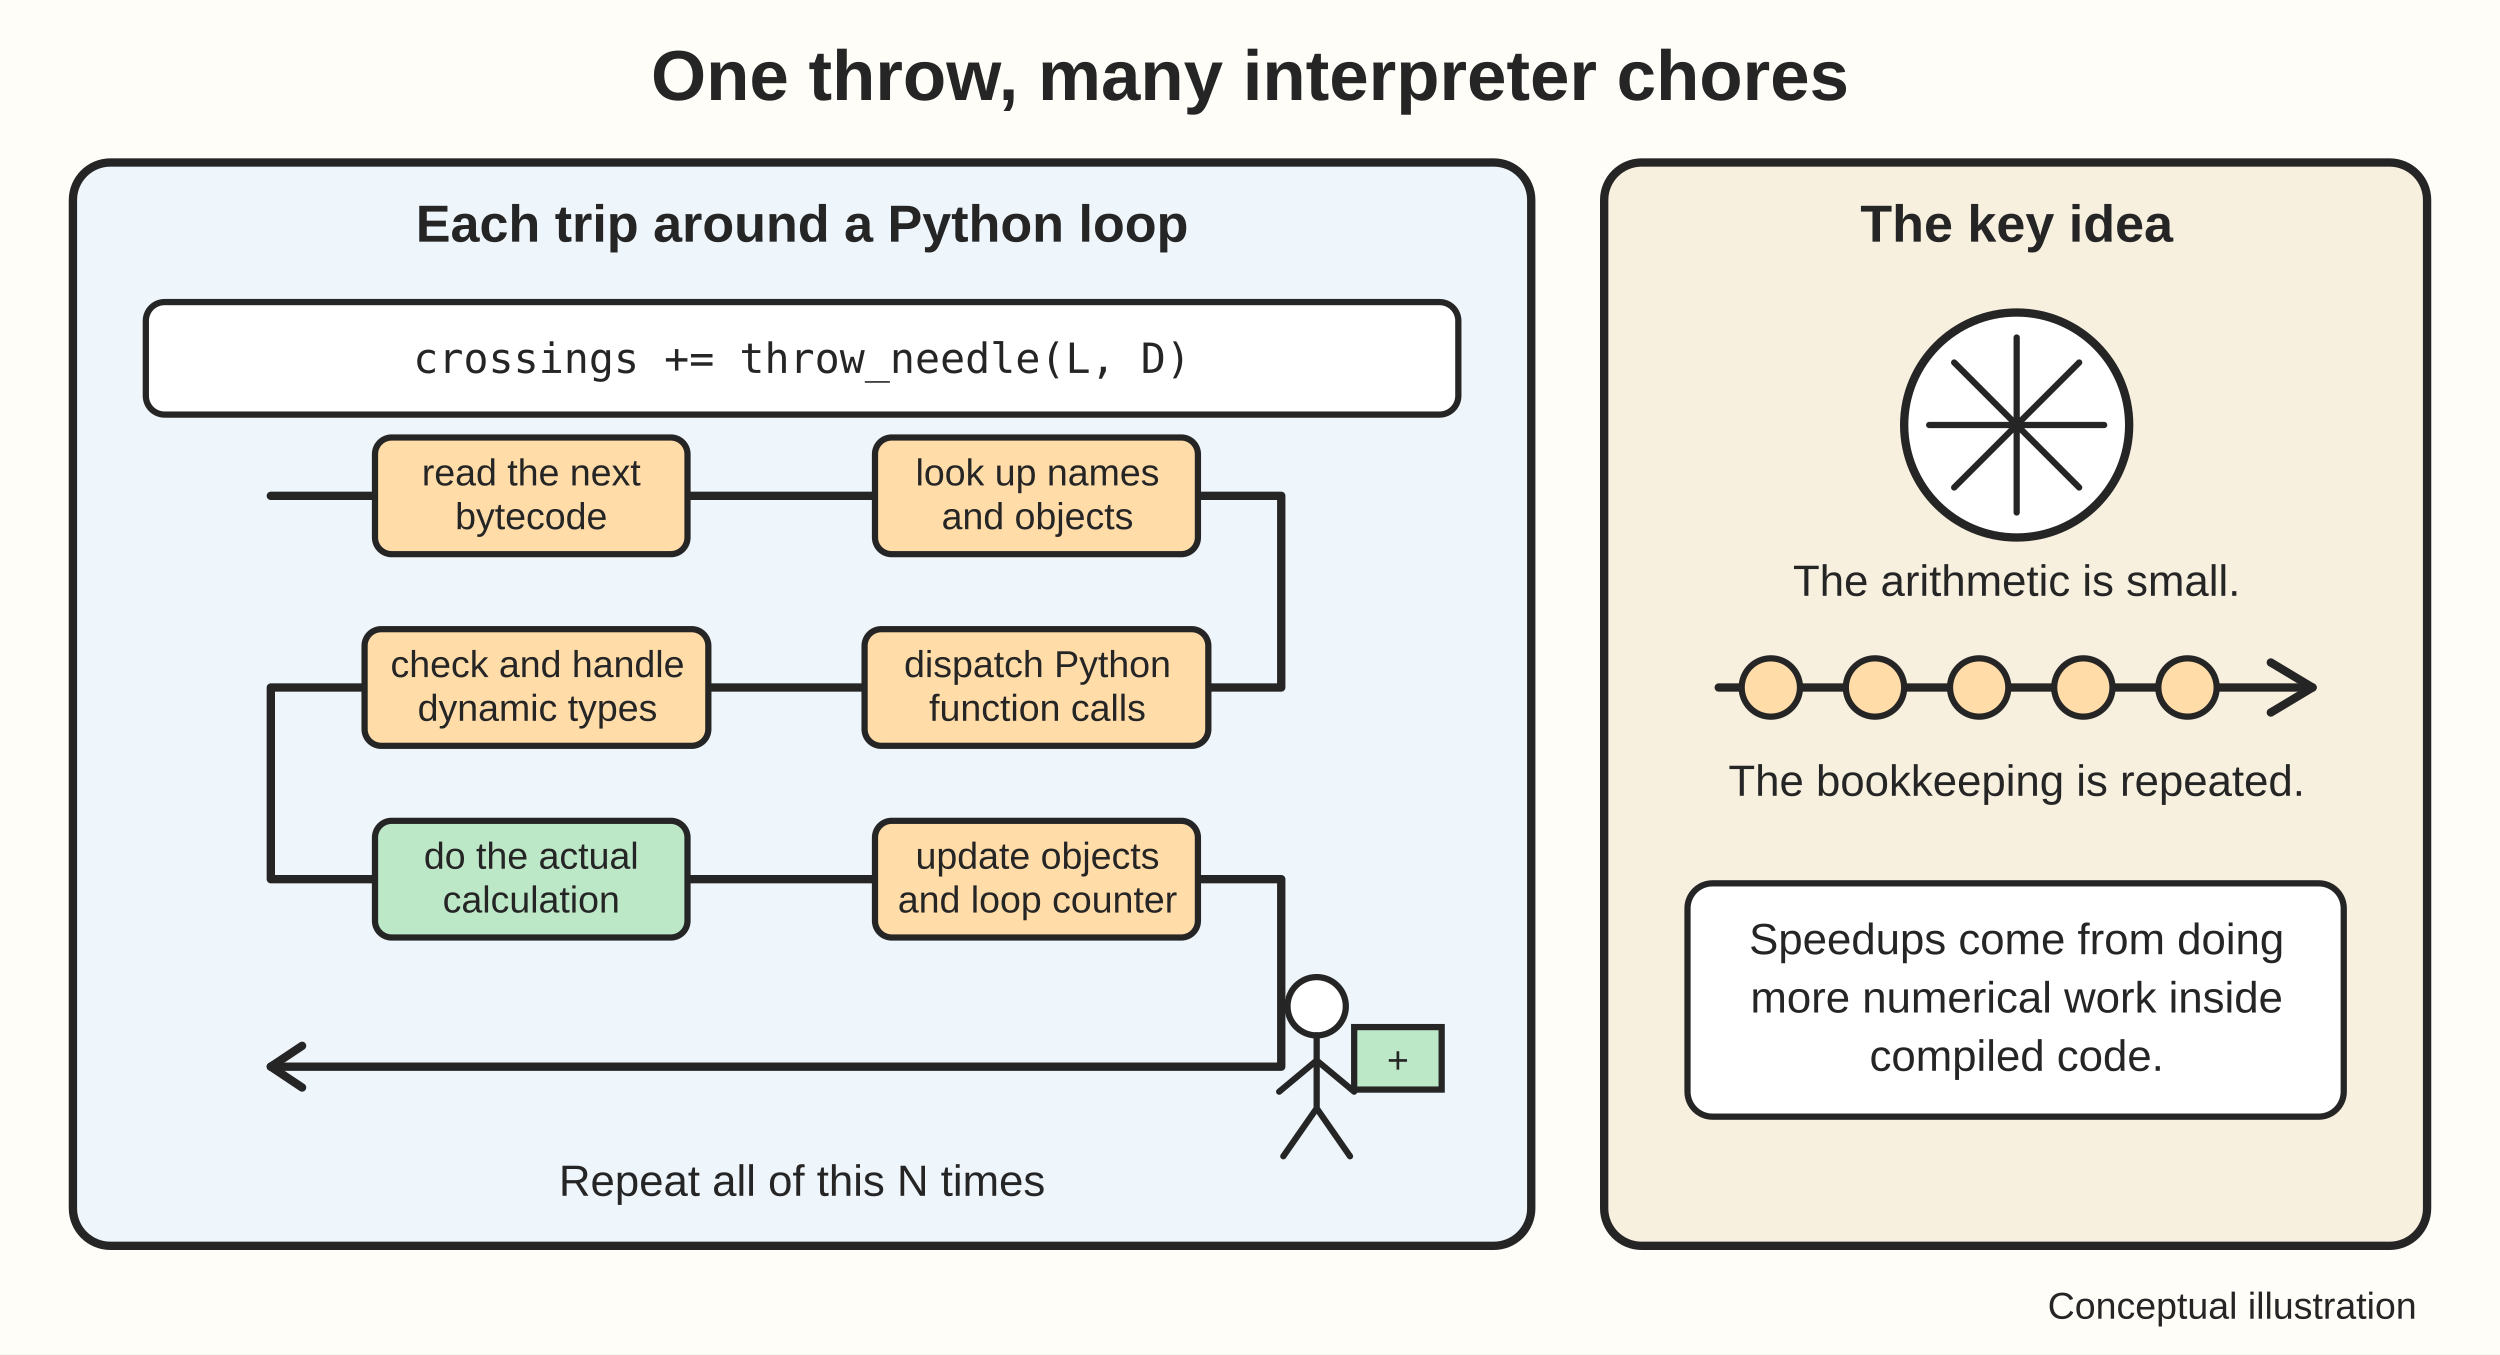
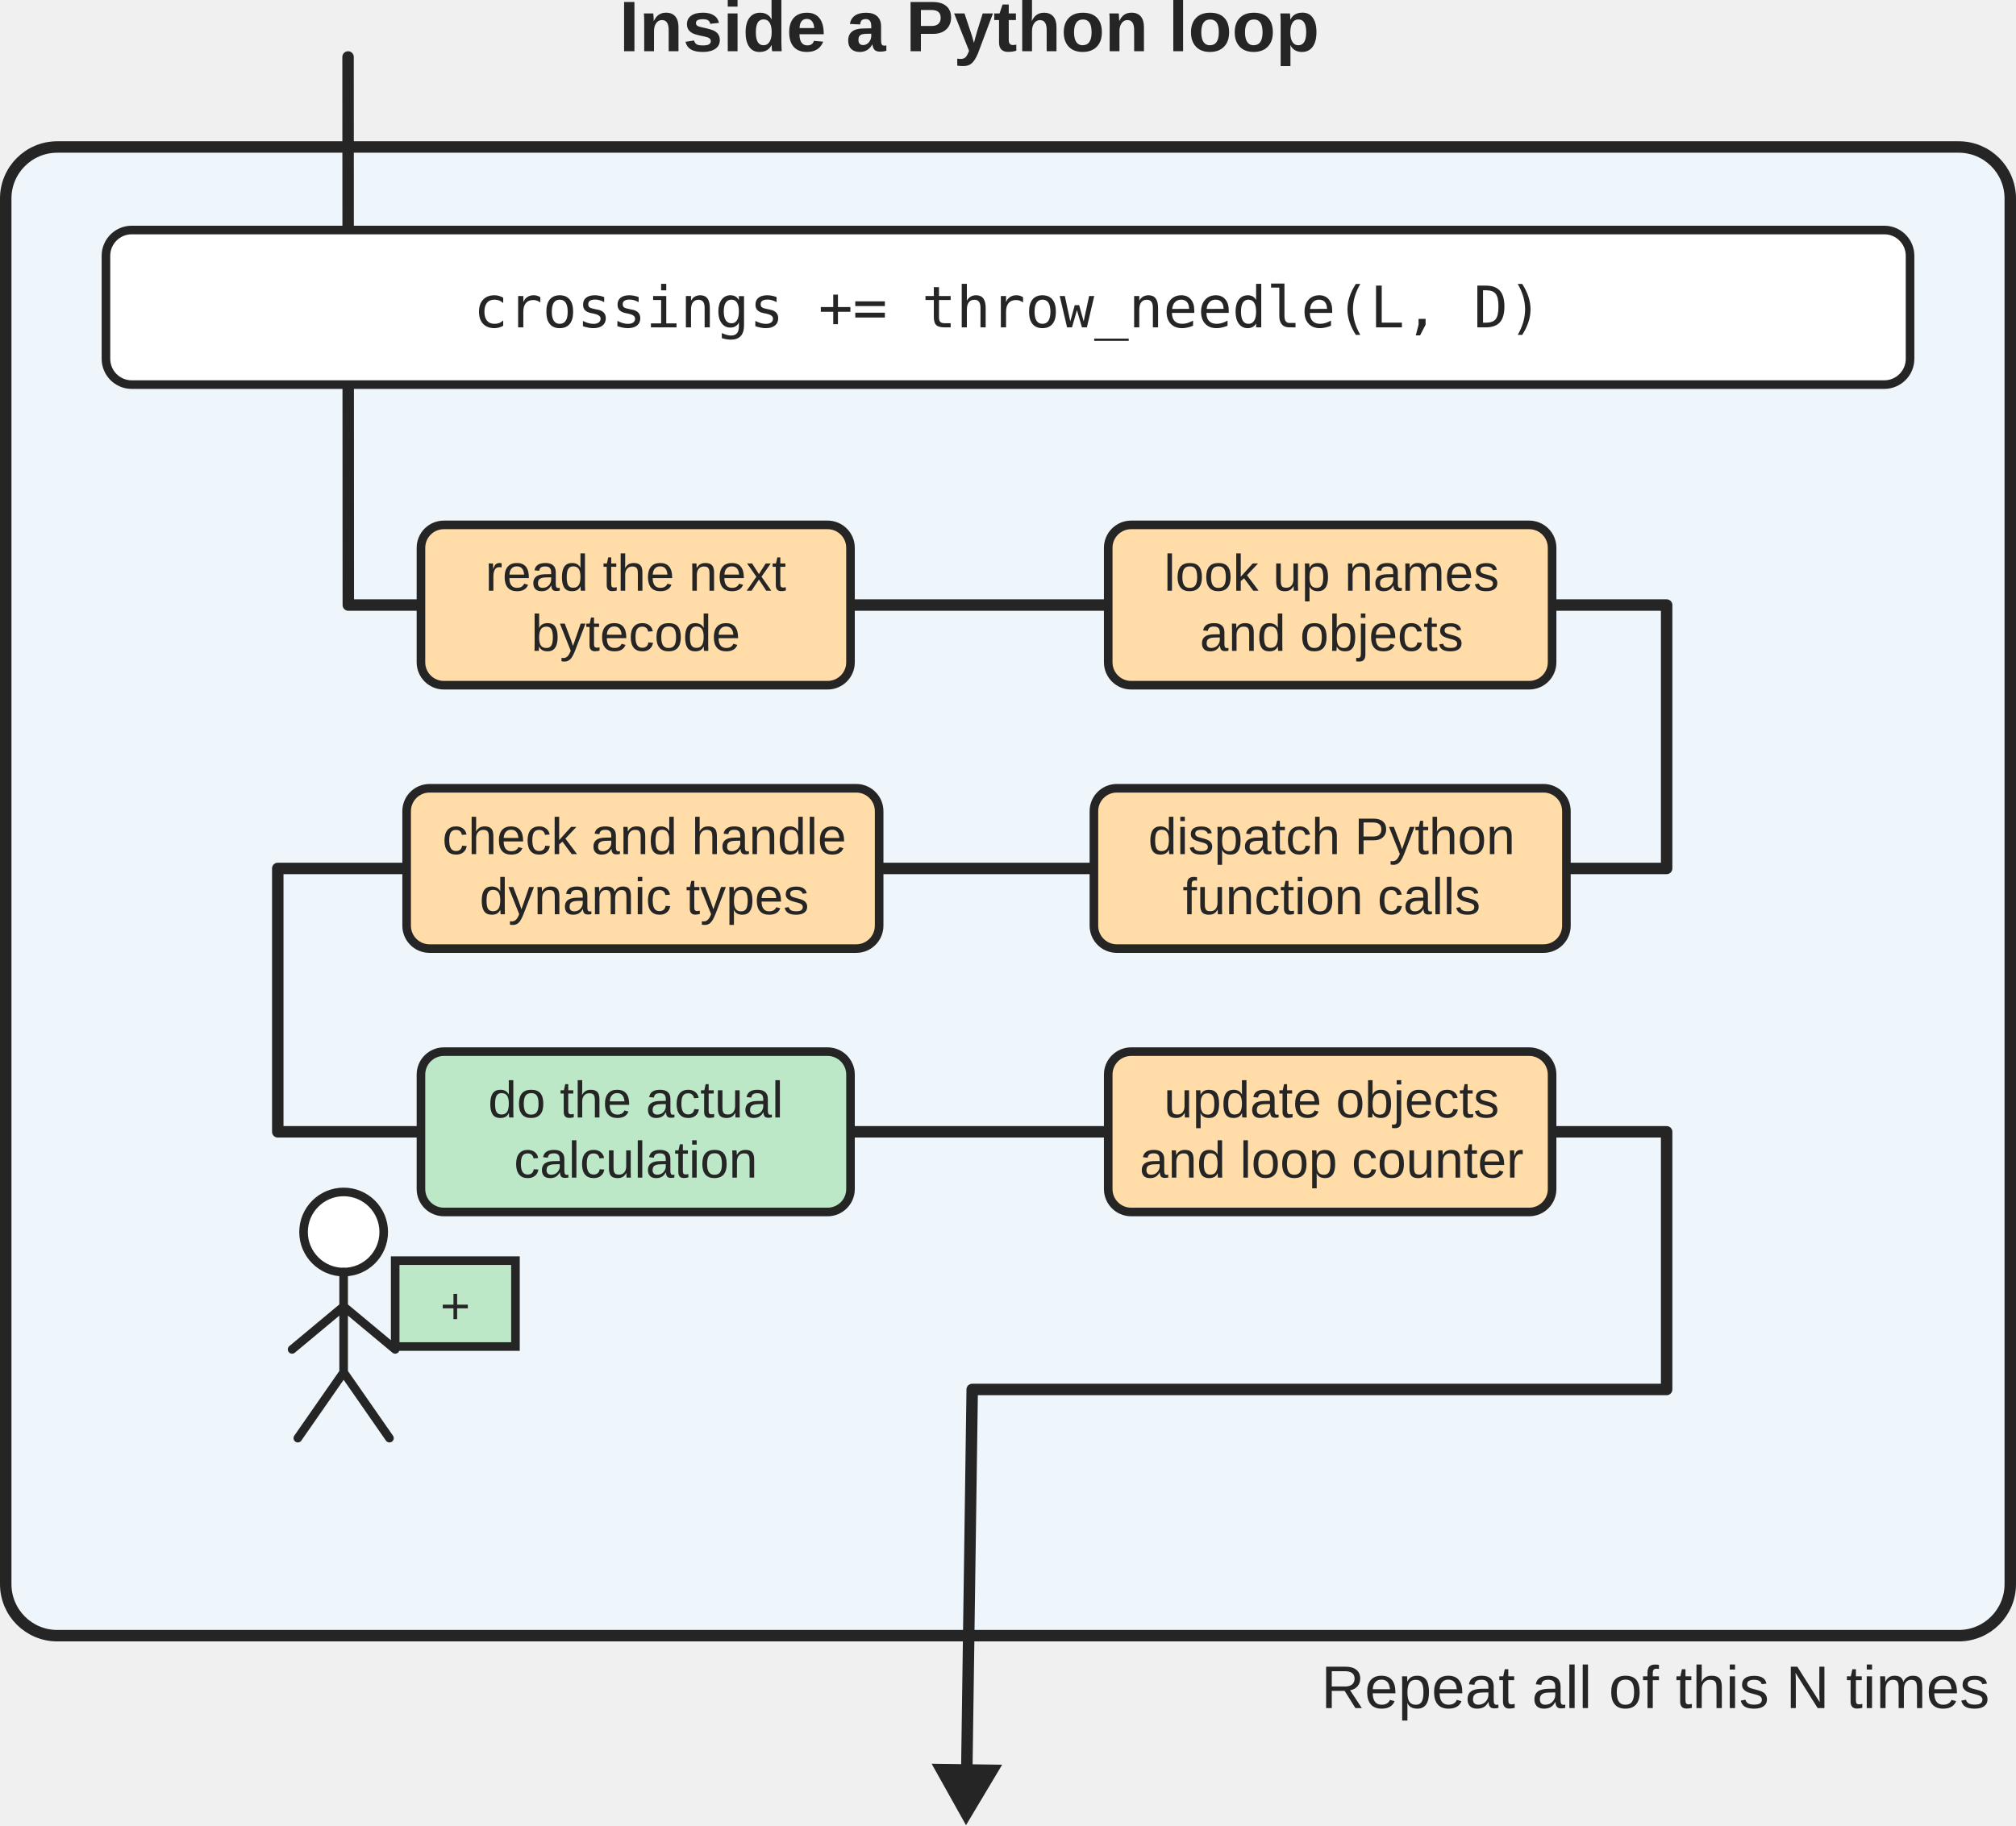
- <svg xmlns="http://www.w3.org/2000/svg" width="1200" height="650" viewBox="0 0 1200 650">
-   <rect width="1200" height="650" fill="#fffdf8" />
-   <style>
+ <svg xmlns="http://www.w3.org/2000/svg" width="704" height="637.547" viewBox="0 0 704 637.547" version="1.1" id="svg28">
+   <defs id="defs28">
+     <marker style="overflow:visible" id="Triangle" refX="0" refY="0" orient="auto-start-reverse" markerWidth="1" markerHeight="1" viewBox="0 0 1 1" preserveAspectRatio="xMidYMid">
+       <path transform="scale(0.5)" style="fill:context-stroke;fill-rule:evenodd;stroke:context-stroke;stroke-width:1pt" d="M 5.77,0 -2.88,5 V -5 Z" id="path135" />
+     </marker>
+   </defs>
+   <style id="style1">
    .ink{stroke:#252525;stroke-width:4;stroke-linecap:round;stroke-linejoin:round;fill:none}
    .thin{stroke:#252525;stroke-width:3;stroke-linecap:round;stroke-linejoin:round;fill:none}
    .title{font-family:Arial,sans-serif;font-size:34px;font-weight:700;fill:#252525}
    .head{font-family:Arial,sans-serif;font-size:25px;font-weight:700;fill:#252525}
    .body{font-family:Arial,sans-serif;font-size:21px;fill:#252525}
    .small{font-family:Arial,sans-serif;font-size:18px;fill:#252525}
    .code{font-family:Menlo,monospace;font-size:20px;fill:#252525}
  </style>
-   <text x="600" y="48" text-anchor="middle" class="title">One throw, many interpreter chores</text>
-   <rect x="35" y="78" width="700" height="520" rx="18" fill="#eef5fb" stroke="#252525" stroke-width="4" />
-   <text x="385" y="116" text-anchor="middle" class="head">Each trip around a Python loop</text>
-   <rect x="70" y="145" width="630" height="54" rx="9" fill="#ffffff" stroke="#252525" stroke-width="3" />
-   <text x="385" y="179" text-anchor="middle" class="code">crossings += throw_needle(L, D)</text>
-   <path d="M130 238 H615 M615 238 V330 H130 M130 330 V422 H615 M615 422 V512 H130" class="ink" />
-   <path d="M130 512 l15 -10 M130 512 l15 10" class="ink" />
-   <g>
-     <rect x="180" y="210" width="150" height="56" rx="8" fill="#ffdca8" stroke="#252525" stroke-width="3" />
-     <text x="255" y="233" text-anchor="middle" class="small">read the next</text>
-     <text x="255" y="254" text-anchor="middle" class="small">bytecode</text>
-     <rect x="420" y="210" width="155" height="56" rx="8" fill="#ffdca8" stroke="#252525" stroke-width="3" />
-     <text x="498" y="233" text-anchor="middle" class="small">look up names</text>
-     <text x="498" y="254" text-anchor="middle" class="small">and objects</text>
-     <rect x="415" y="302" width="165" height="56" rx="8" fill="#ffdca8" stroke="#252525" stroke-width="3" />
-     <text x="498" y="325" text-anchor="middle" class="small">dispatch Python</text>
-     <text x="498" y="346" text-anchor="middle" class="small">function calls</text>
-     <rect x="175" y="302" width="165" height="56" rx="8" fill="#ffdca8" stroke="#252525" stroke-width="3" />
-     <text x="258" y="325" text-anchor="middle" class="small">check and handle</text>
-     <text x="258" y="346" text-anchor="middle" class="small">dynamic types</text>
-     <rect x="180" y="394" width="150" height="56" rx="8" fill="#bde8c7" stroke="#252525" stroke-width="3" />
-     <text x="255" y="417" text-anchor="middle" class="small">do the actual</text>
-     <text x="255" y="438" text-anchor="middle" class="small">calculation</text>
-     <rect x="420" y="394" width="155" height="56" rx="8" fill="#ffdca8" stroke="#252525" stroke-width="3" />
-     <text x="498" y="417" text-anchor="middle" class="small">update objects</text>
-     <text x="498" y="438" text-anchor="middle" class="small">and loop counter</text>
+   <rect x="2" y="51.344" width="700" height="520" rx="18" fill="#eef5fb" stroke="#252525" stroke-width="4" id="rect2" />
+   <text x="338.5" y="17.896" text-anchor="middle" class="head" id="text2">Inside a Python loop</text>
+   <path d="m 121.545,19.896 0.087,191.449 H 339.5 582 m 0,0 v 92 H 97 m 0,0 v 92 h 485 m 0,0 v 90 H 339.5 l -1.962,138" class="ink" id="path3" style="marker-end:url(#Triangle)" />
+   <rect x="37" y="80.344" width="630" height="54" rx="9" fill="#ffffff" stroke="#252525" stroke-width="3" id="rect3" />
+   <text x="352" y="114.344" text-anchor="middle" class="code" id="text3">crossings += throw_needle(L, D)</text>
+   <g id="g15" transform="translate(-33,-26.65574)">
+     <rect x="180" y="210" width="150" height="56" rx="8" fill="#ffdca8" stroke="#252525" stroke-width="3" id="rect4" />
+     <text x="255" y="233" text-anchor="middle" class="small" id="text4">read the next</text>
+     <text x="255" y="254" text-anchor="middle" class="small" id="text5">bytecode</text>
+     <rect x="420" y="210" width="155" height="56" rx="8" fill="#ffdca8" stroke="#252525" stroke-width="3" id="rect5" />
+     <text x="498" y="233" text-anchor="middle" class="small" id="text6">look up names</text>
+     <text x="498" y="254" text-anchor="middle" class="small" id="text7">and objects</text>
+     <rect x="415" y="302" width="165" height="56" rx="8" fill="#ffdca8" stroke="#252525" stroke-width="3" id="rect7" />
+     <text x="498" y="325" text-anchor="middle" class="small" id="text8">dispatch Python</text>
+     <text x="498" y="346" text-anchor="middle" class="small" id="text9">function calls</text>
+     <rect x="175" y="302" width="165" height="56" rx="8" fill="#ffdca8" stroke="#252525" stroke-width="3" id="rect9" />
+     <text x="258" y="325" text-anchor="middle" class="small" id="text10">check and handle</text>
+     <text x="258" y="346" text-anchor="middle" class="small" id="text11">dynamic types</text>
+     <rect x="180" y="394" width="150" height="56" rx="8" fill="#bde8c7" stroke="#252525" stroke-width="3" id="rect11" />
+     <text x="255" y="417" text-anchor="middle" class="small" id="text12">do the actual</text>
+     <text x="255" y="438" text-anchor="middle" class="small" id="text13">calculation</text>
+     <rect x="420" y="394" width="155" height="56" rx="8" fill="#ffdca8" stroke="#252525" stroke-width="3" id="rect13" />
+     <text x="498" y="417" text-anchor="middle" class="small" id="text14">update objects</text>
+     <text x="498" y="438" text-anchor="middle" class="small" id="text15">and loop counter</text>
  </g>
-   <circle cx="632" cy="483" r="14" fill="#fff" stroke="#252525" stroke-width="3" />
-   <path d="M632 497 v35 M632 509 l-18 15 M632 509 l18 15 M632 532 l-16 23 M632 532 l16 23" class="thin" />
-   <rect x="650" y="493" width="42" height="30" fill="#bde8c7" stroke="#252525" stroke-width="3" />
-   <text x="671" y="515" text-anchor="middle" class="small">+</text>
-   <text x="385" y="574" text-anchor="middle" class="body">Repeat all of this N times</text>
-   <rect x="770" y="78" width="395" height="520" rx="18" fill="#f8f0df" stroke="#252525" stroke-width="4" />
-   <text x="968" y="116" text-anchor="middle" class="head">The key idea</text>
-   <circle cx="968" cy="204" r="54" fill="#fff" stroke="#252525" stroke-width="4" />
-   <path d="M968 162 v84 M926 204 h84 M938 174 l60 60 M998 174 l-60 60" class="thin" />
-   <text x="968" y="286" text-anchor="middle" class="body">The arithmetic is small.</text>
-   <path d="M825 330 H1110" class="ink" />
-   <path d="M1090 318 l20 12 -20 12" class="ink" />
-   <g fill="#ffdca8" stroke="#252525" stroke-width="3">
-     <circle cx="850" cy="330" r="14" />
-     <circle cx="900" cy="330" r="14" />
-     <circle cx="950" cy="330" r="14" />
-     <circle cx="1000" cy="330" r="14" />
-     <circle cx="1050" cy="330" r="14" />
-   </g>
-   <text x="968" y="382" text-anchor="middle" class="body">The bookkeeping is repeated.</text>
-   <rect x="810" y="424" width="315" height="112" rx="12" fill="#ffffff" stroke="#252525" stroke-width="3" />
-   <text x="968" y="458" text-anchor="middle" class="body">Speedups come from doing</text>
-   <text x="968" y="486" text-anchor="middle" class="body">more numerical work inside</text>
-   <text x="968" y="514" text-anchor="middle" class="body">compiled code.</text>
-   <text x="1160" y="633" text-anchor="end" class="small">Conceptual illustration</text>
+   <circle cx="120" cy="430.344" r="14" fill="#ffffff" stroke="#252525" stroke-width="3" id="circle15" />
+   <path d="m 120,444.344 v 35 m 0,-23 -18,15 m 18,-15 18,15 m -18,8 -16,23 m 16,-23 16,23" class="thin" id="path15" />
+   <rect x="138" y="440.344" width="42" height="30" fill="#bde8c7" stroke="#252525" stroke-width="3" id="rect15" />
+   <text x="159" y="462.344" text-anchor="middle" class="small" id="text16">+</text>
+   <text x="578.095" y="596.633" text-anchor="middle" class="body" id="text17">Repeat all of this N times</text>
+   <text x="935" y="89.344" text-anchor="middle" class="head" id="text18" />
</svg>
